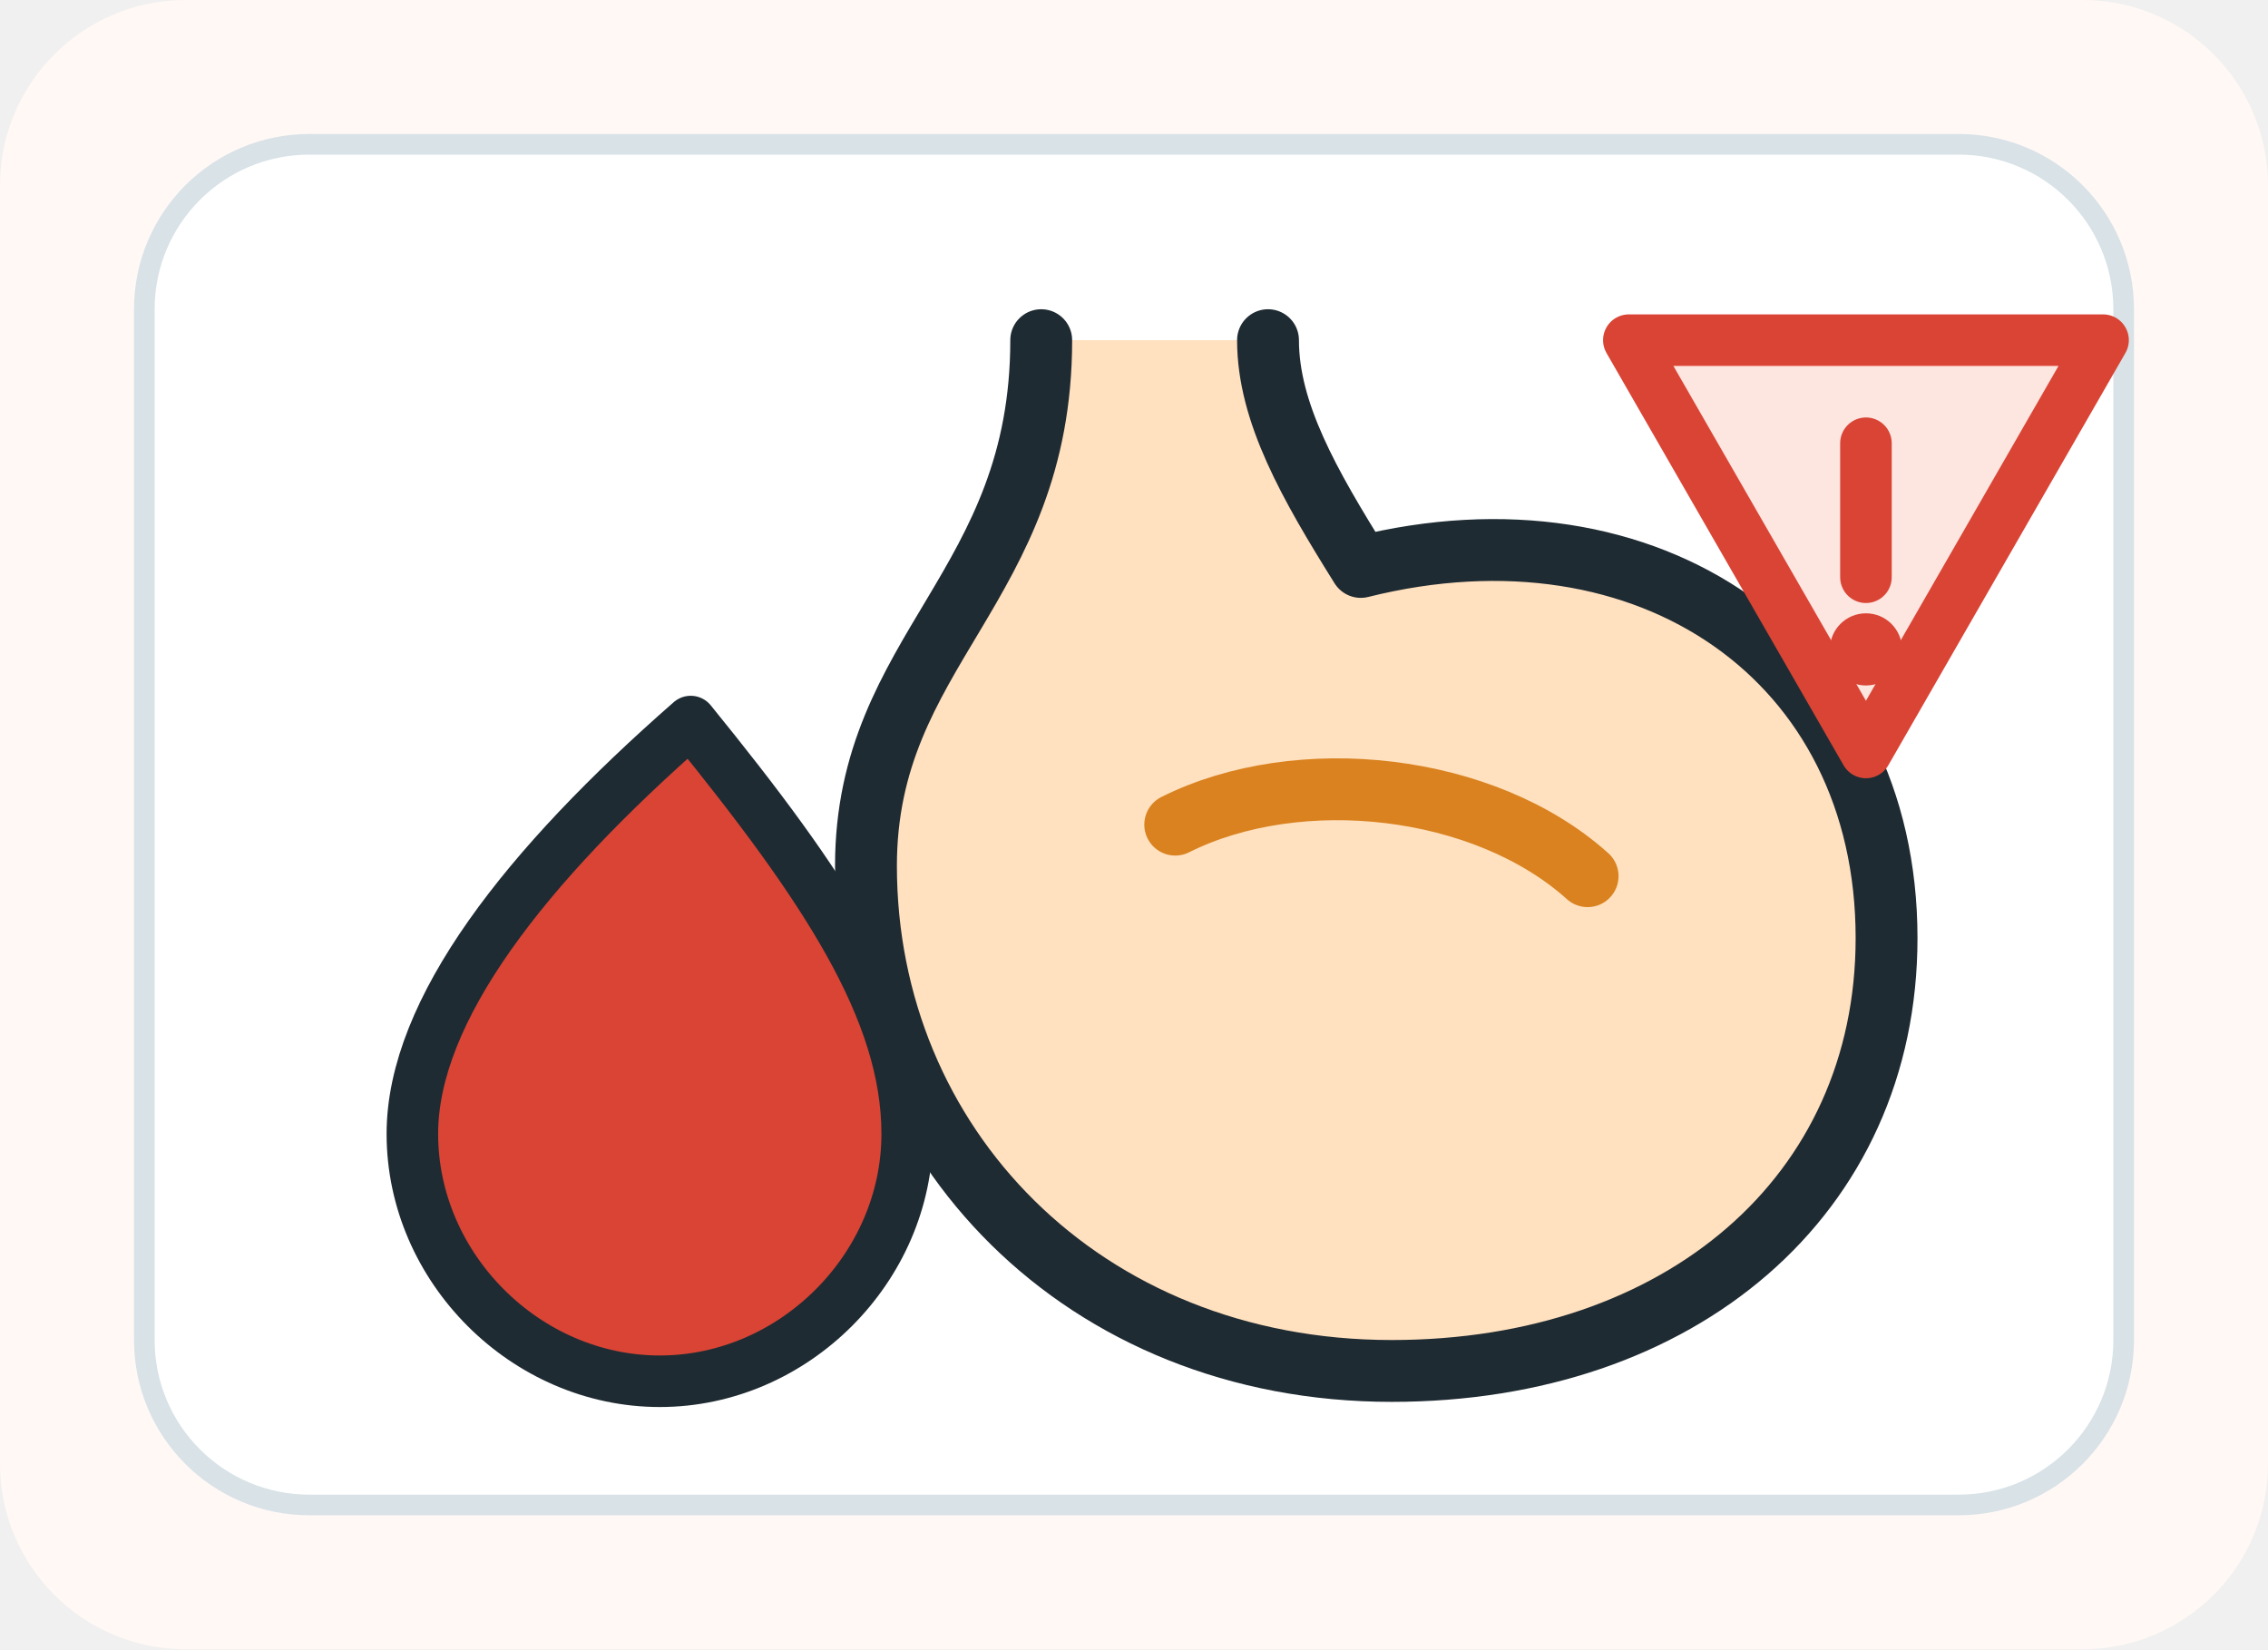
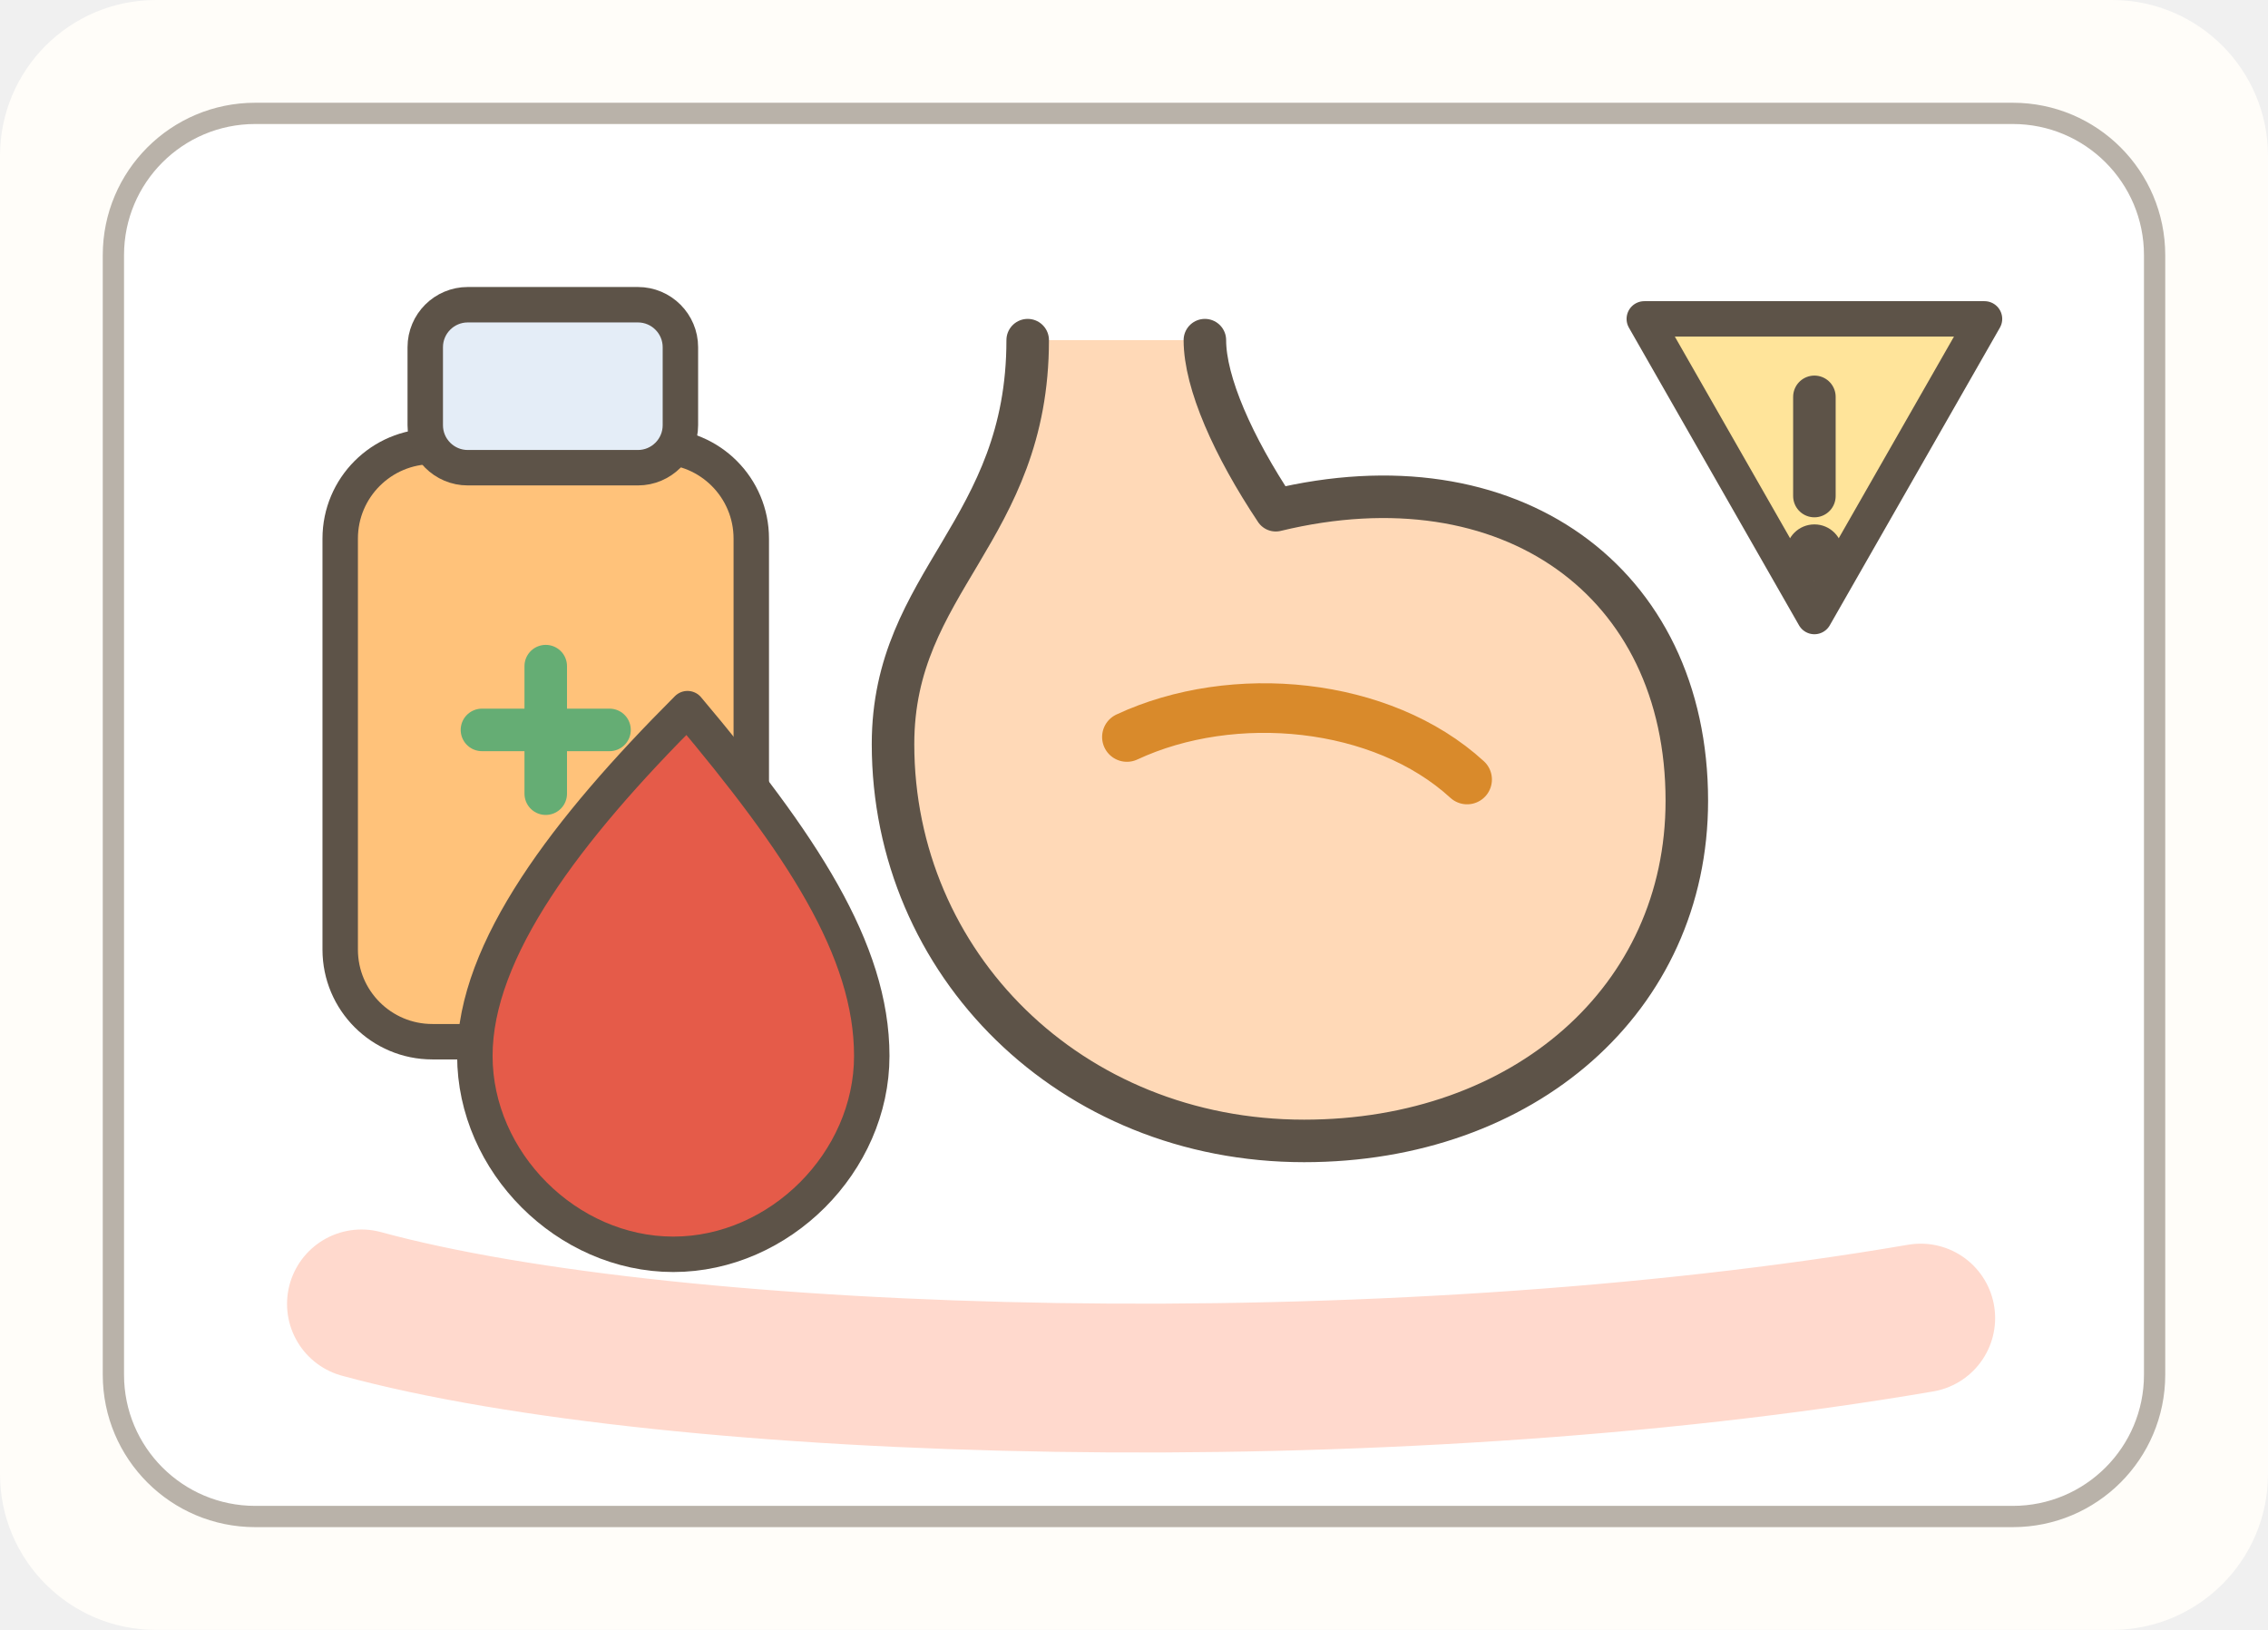
- <svg xmlns="http://www.w3.org/2000/svg" viewBox="0 0 220 160" role="img" aria-labelledby="title desc">
-   <rect width="220" height="160" rx="18" fill="#fff8f5" />
-   <rect x="14" y="14" width="192" height="132" rx="16" fill="#ffffff" stroke="#d8e2e7" stroke-width="2" />
-   <path d="M101 33c0 24-17 30-17 51 0 27 21 49 51 49 28 0 48-17 48-42 0-27-23-43-51-36-5-8-9-15-9-22" fill="#ffe0bf" stroke="#1f2b32" stroke-width="6" stroke-linecap="round" stroke-linejoin="round" />
-   <path d="M114 80c12-6 30-4 40 5" fill="none" stroke="#d9821f" stroke-width="6" stroke-linecap="round" />
-   <path d="M67 70c13 16 21 28 21 40 0 13-11 24-24 24s-24-11-24-24c0-12 11-26 27-40Z" fill="#d94435" stroke="#1f2b32" stroke-width="5" stroke-linejoin="round" />
-   <path d="M158 33h46l-23 40-23-40Z" fill="#fde5e0" stroke="#d94435" stroke-width="5" stroke-linejoin="round" />
-   <path d="M181 43v13" stroke="#d94435" stroke-width="5" stroke-linecap="round" />
-   <circle cx="181" cy="63" r="3.5" fill="#d94435" />
+ <svg xmlns="http://www.w3.org/2000/svg" viewBox="0 0 320 230" role="img" aria-labelledby="title desc">
+   <rect width="320" height="230" rx="22" fill="#fffdf9" />
+   <rect x="16" y="16" width="288" height="198" rx="20" fill="#ffffff" stroke="#b9b2a9" stroke-width="3" />
+   <path d="M51 184c44 12 144 15 220 2" fill="none" stroke="#ffd9cd" stroke-width="21" stroke-linecap="round" />
+   <rect x="48" y="63" width="58" height="84" rx="13" fill="#ffc27a" stroke="#5d5348" stroke-width="5" />
+   <rect x="60" y="43" width="36" height="23" rx="6" fill="#e4edf7" stroke="#5d5348" stroke-width="5" />
+   <path d="M77 94v18M68 103h18" stroke="#65ad74" stroke-width="6" stroke-linecap="round" />
+   <path d="M145 48c0 27-19 34-19 57 0 31 25 56 58 56 31 0 54-20 54-48 0-31-25-49-58-41-6-9-10-18-10-24" fill="#ffd9b7" stroke="#5d5348" stroke-width="6" stroke-linecap="round" stroke-linejoin="round" />
+   <path d="M159 104c15-7 36-5 48 6" fill="none" stroke="#d98a2b" stroke-width="7" stroke-linecap="round" />
+   <path d="M97 100c16 19 26 34 26 49 0 15-13 28-28 28s-28-13-28-28c0-15 13-32 30-49Z" fill="#e55b49" stroke="#5d5348" stroke-width="5" stroke-linejoin="round" />
+   <path d="M232 45h48l-24 42-24-42Z" fill="#ffe49a" stroke="#5d5348" stroke-width="5" stroke-linejoin="round" />
+   <path d="M256 56v14" stroke="#5d5348" stroke-width="6" stroke-linecap="round" />
+   <circle cx="256" cy="78" r="4" fill="#5d5348" />
</svg>
